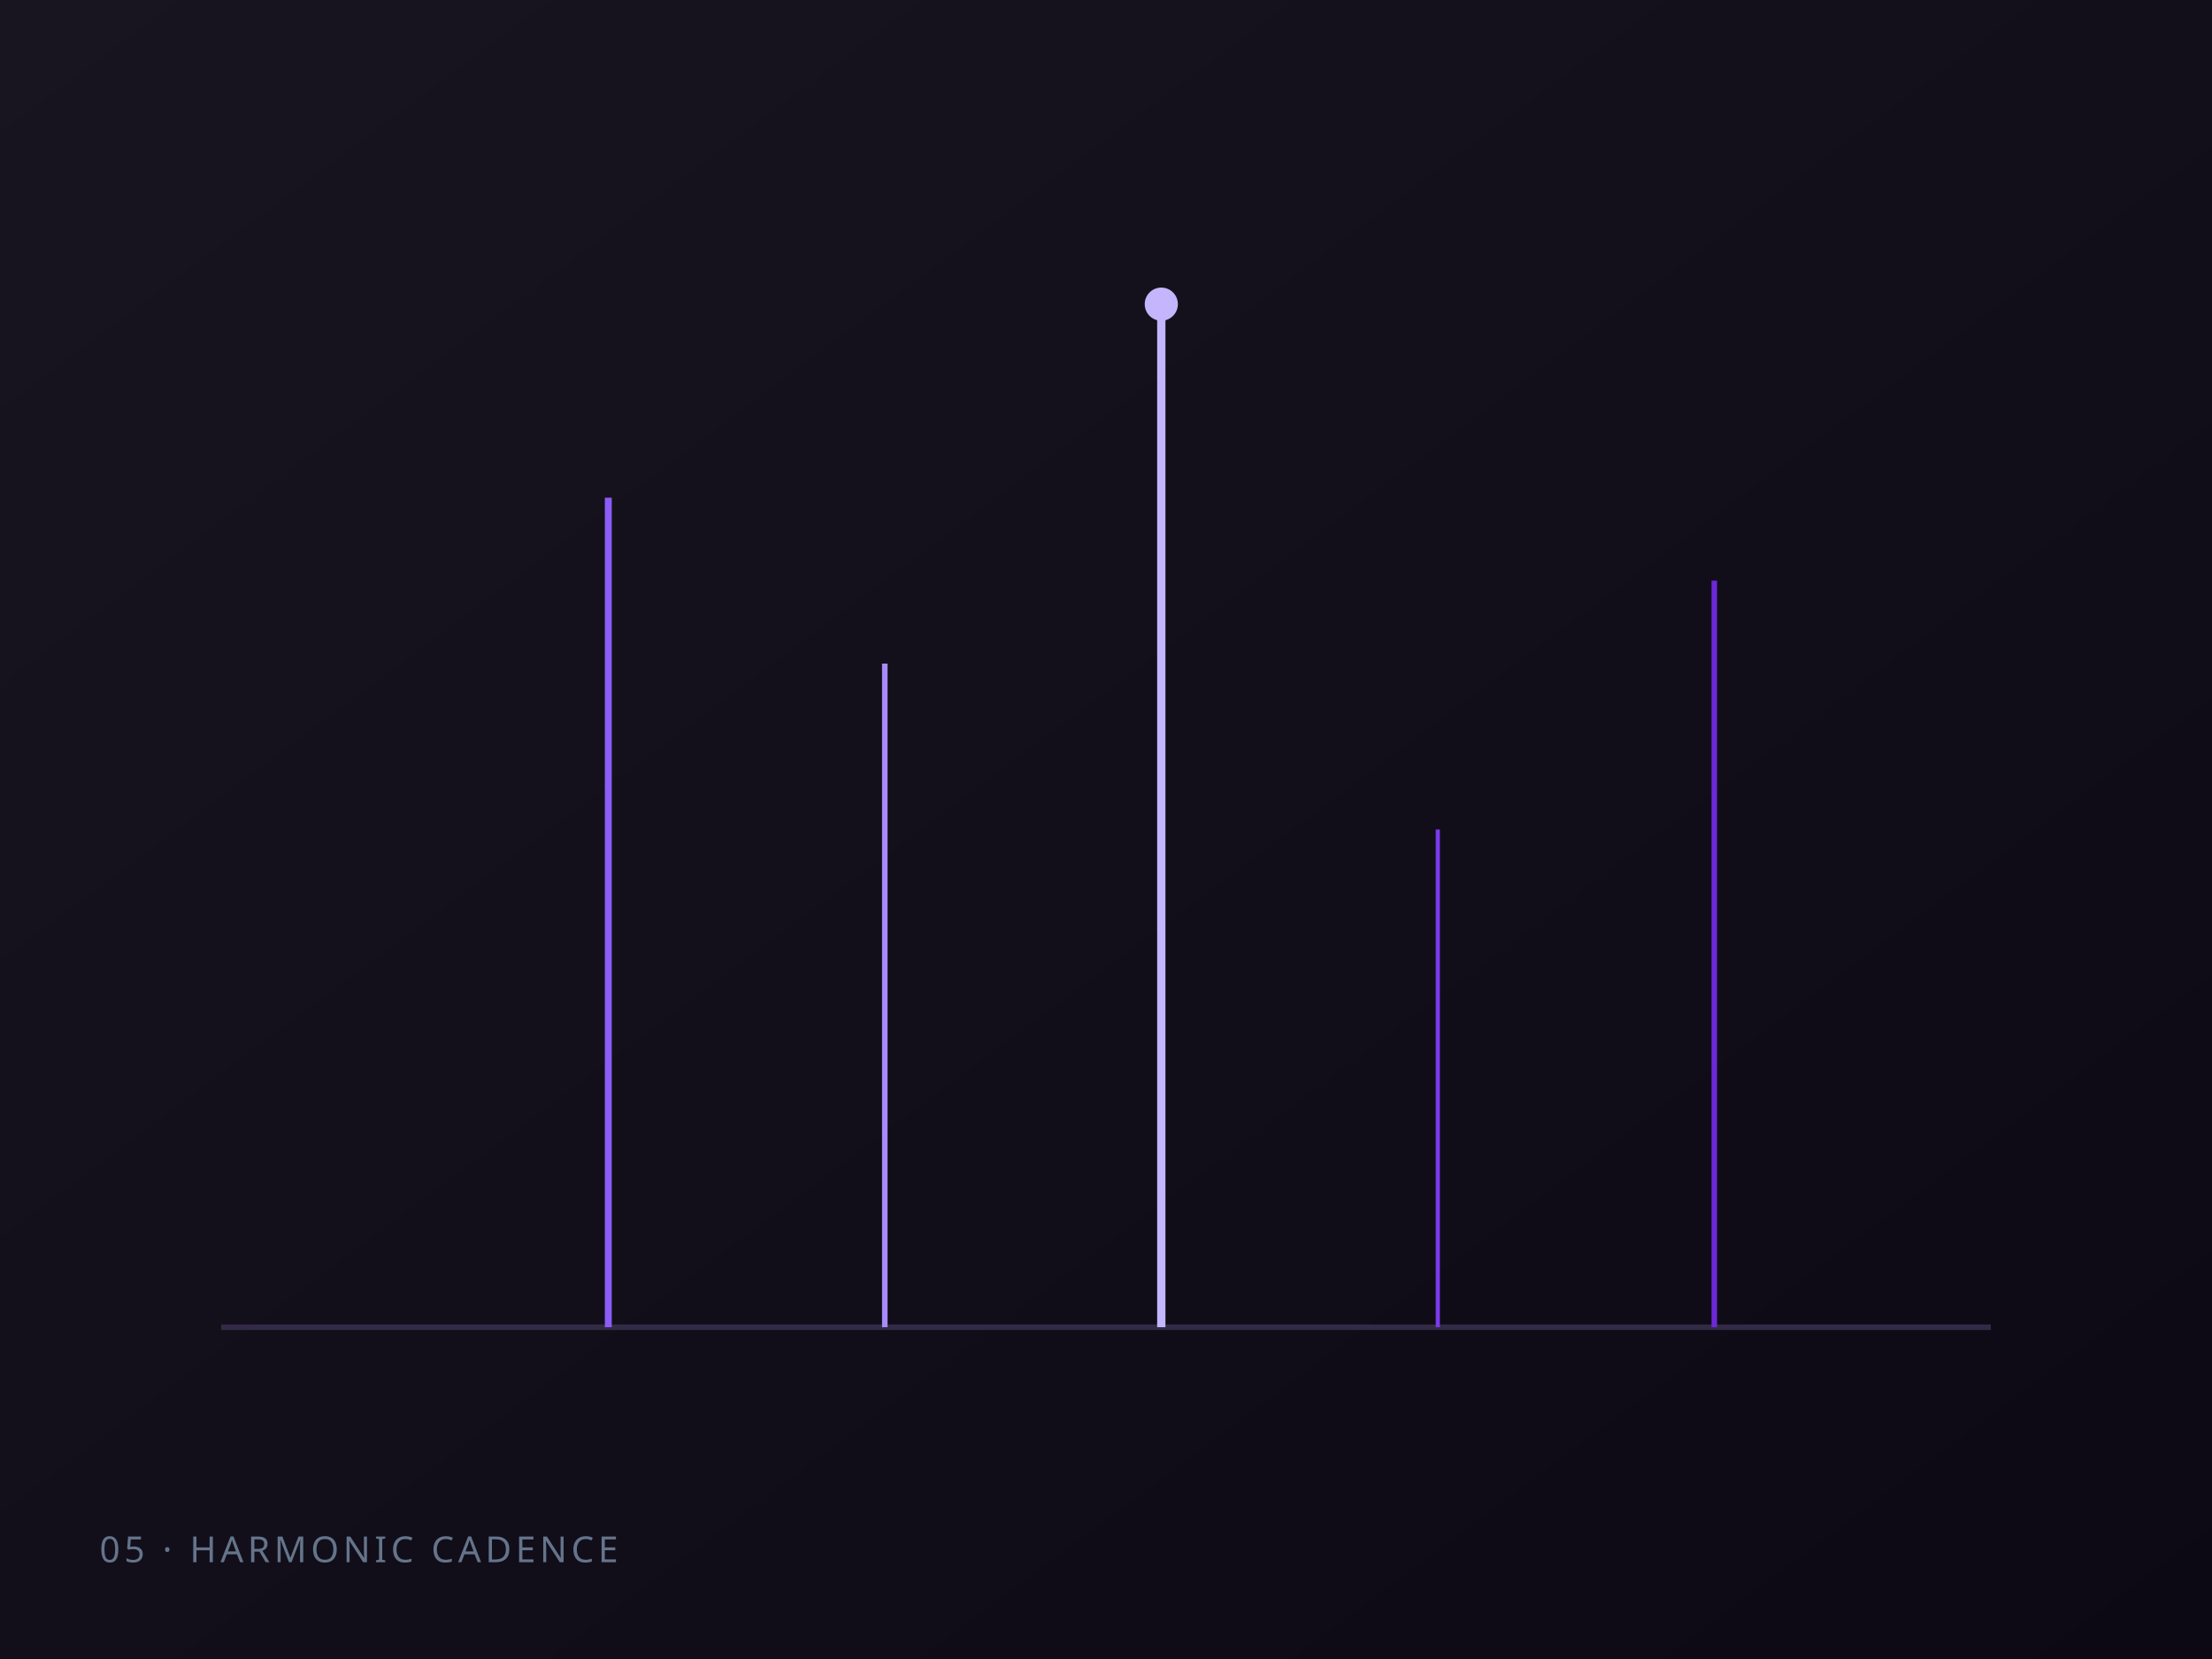
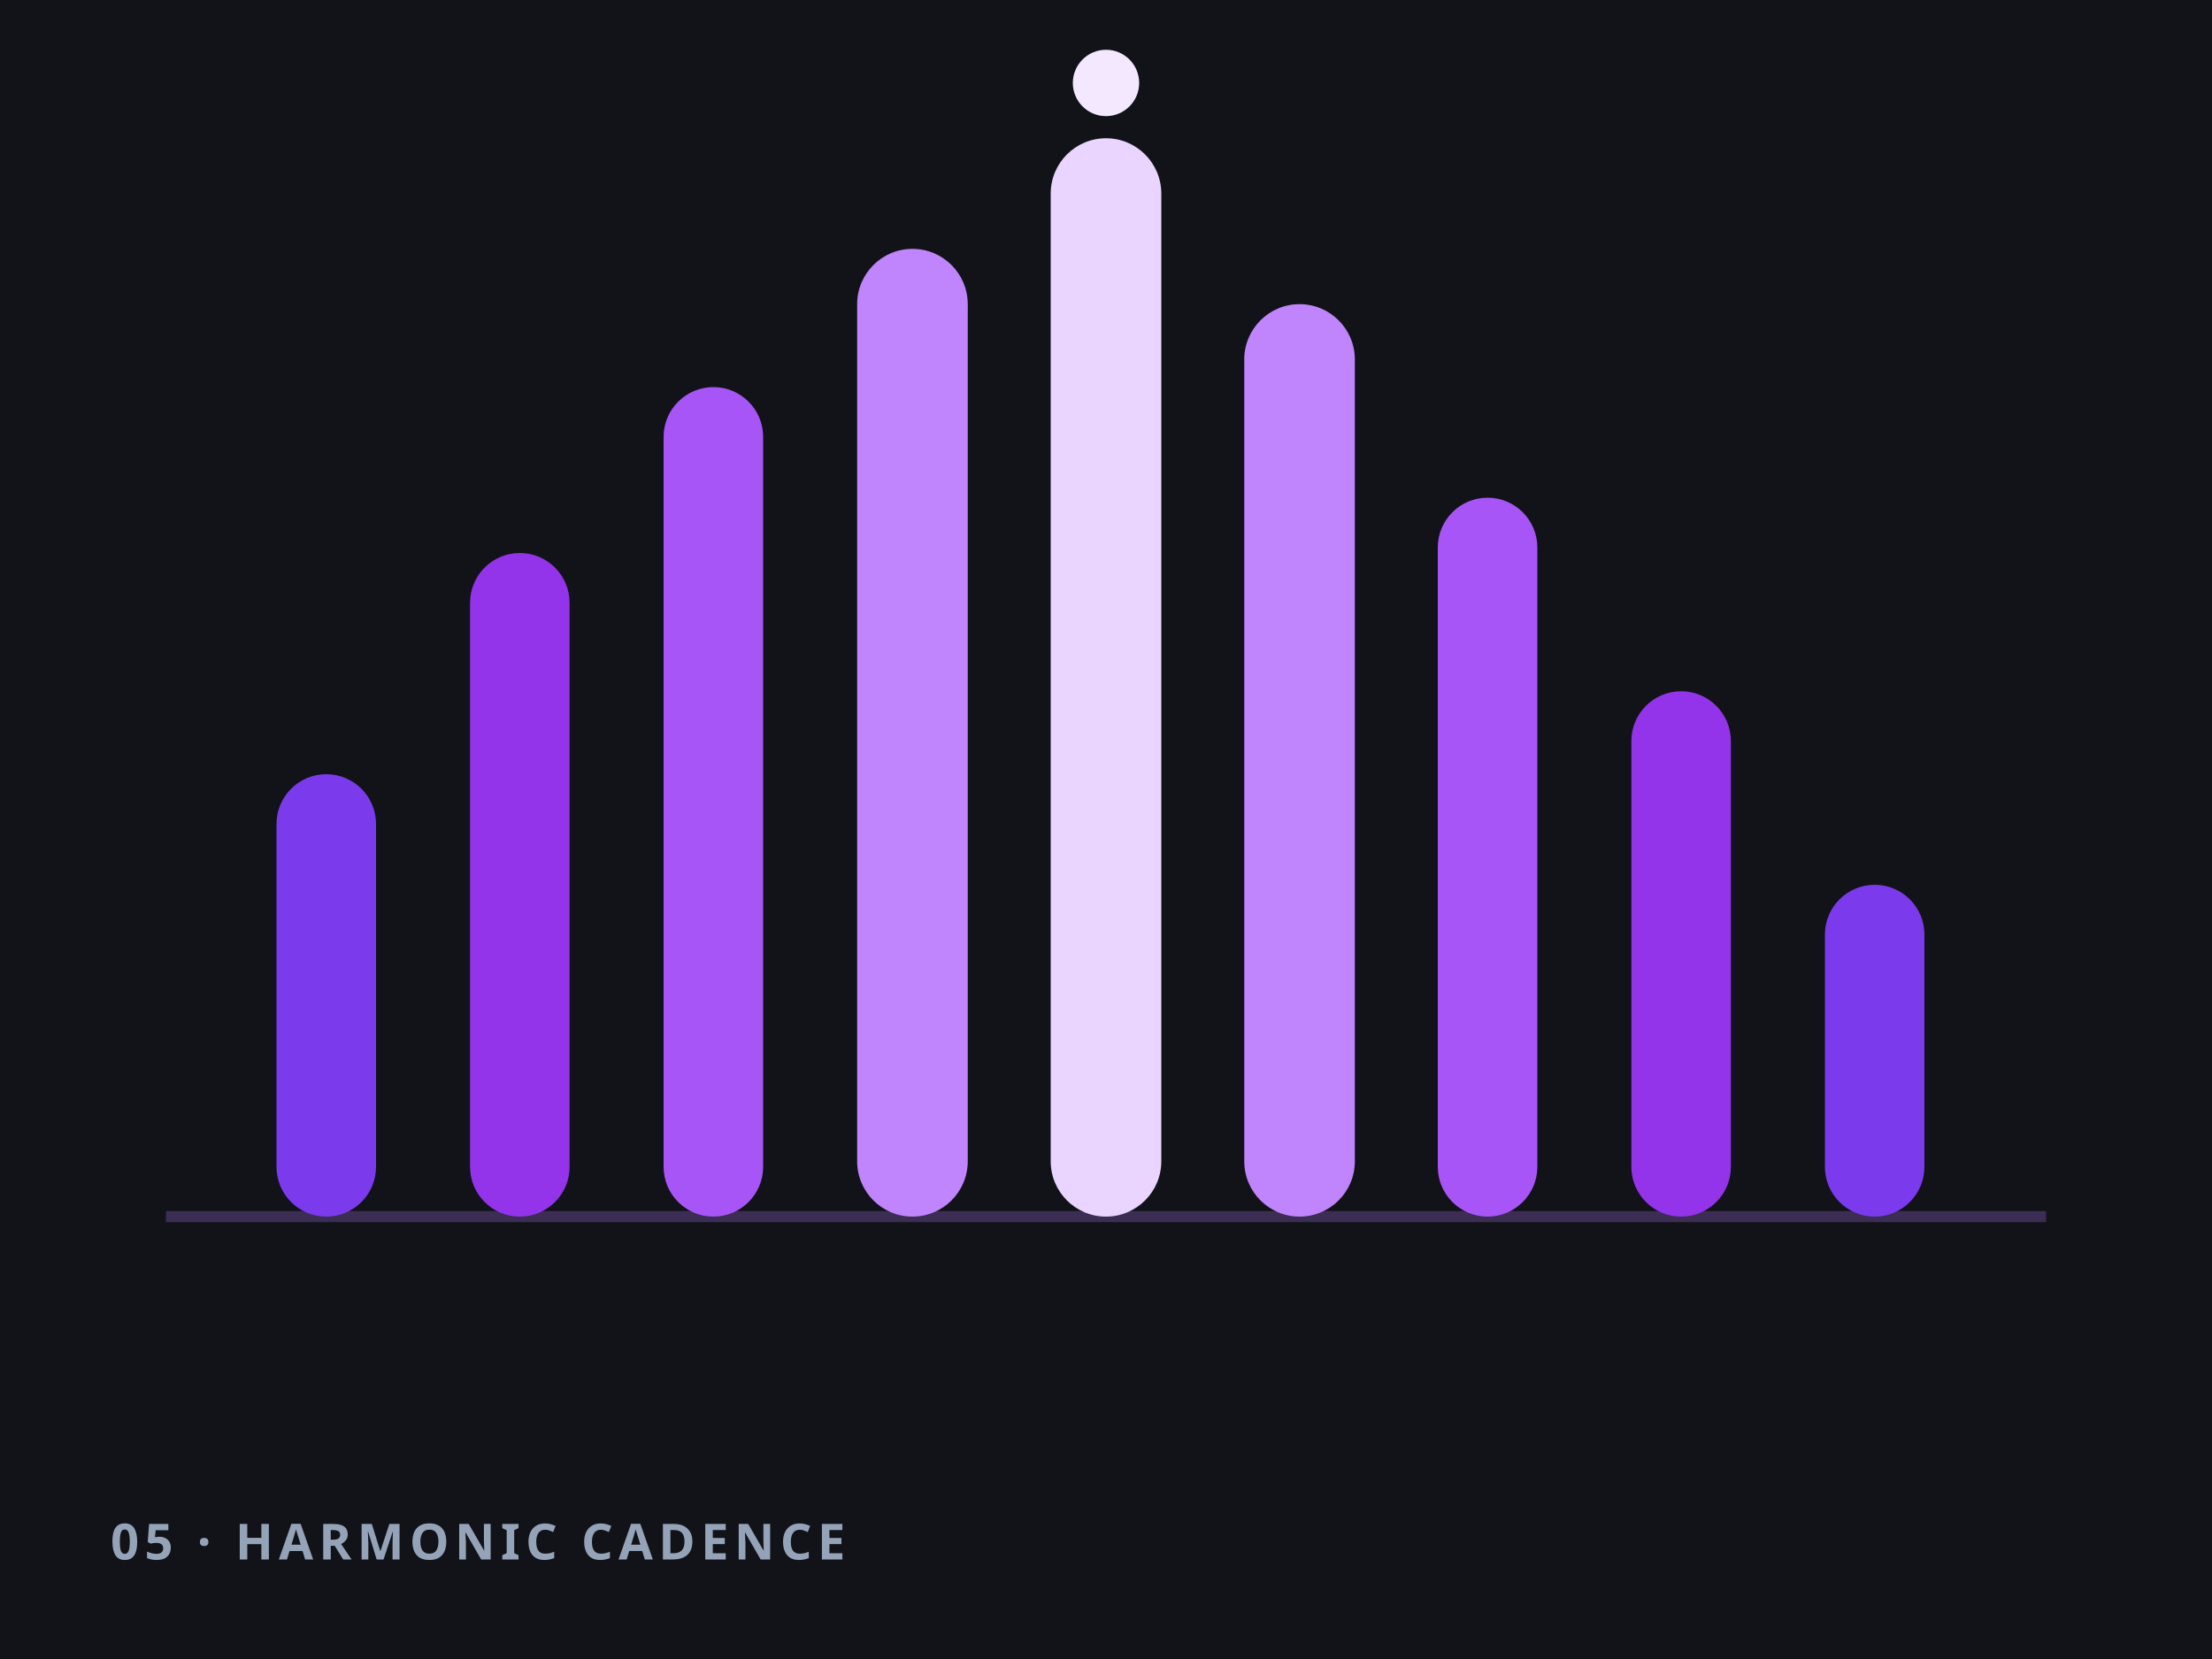
- <svg xmlns="http://www.w3.org/2000/svg" viewBox="0 0 800 600" width="800" height="600">
-   <defs>
-     <linearGradient id="g5" x1="0%" y1="0%" x2="100%" y2="100%">
-       <stop offset="0%" stop-color="#181520" />
-       <stop offset="100%" stop-color="#0c0914" />
-     </linearGradient>
-   </defs>
-   <rect width="800" height="600" fill="url(#g5)" />
-   <line x1="80" y1="480" x2="720" y2="480" stroke="#332a45" stroke-width="2" />
-   <line x1="220" y1="480" x2="220" y2="180" stroke="#8b5cf6" stroke-width="2.5" />
-   <line x1="320" y1="480" x2="320" y2="240" stroke="#a78bfa" stroke-width="2" />
-   <line x1="420" y1="480" x2="420" y2="110" stroke="#c4b5fd" stroke-width="3" />
-   <line x1="520" y1="480" x2="520" y2="300" stroke="#7c3aed" stroke-width="1.5" />
-   <line x1="620" y1="480" x2="620" y2="210" stroke="#6d28d9" stroke-width="2" />
-   <circle cx="420" cy="110" r="6" fill="#c4b5fd" />
-   <text x="36" y="565" font-family="system-ui, sans-serif" font-size="13" font-weight="500" fill="#64748b" letter-spacing="1.5">05 · HARMONIC CADENCE</text>
+ <svg xmlns="http://www.w3.org/2000/svg" viewBox="0 0 400 300" width="400" height="300">
+   <rect width="400" height="300" fill="#111318" />
+   <path d="M 30 220 L 370 220" stroke="#3b2d54" stroke-width="2" />
+   <rect x="50" y="140" width="18" height="80" rx="9" fill="#7c3aed" />
+   <rect x="85" y="100" width="18" height="120" rx="9" fill="#9333ea" />
+   <rect x="120" y="70" width="18" height="150" rx="9" fill="#a855f7" />
+   <rect x="155" y="45" width="20" height="175" rx="10" fill="#c084fc" />
+   <rect x="190" y="25" width="20" height="195" rx="10" fill="#e9d5ff" />
+   <rect x="225" y="55" width="20" height="165" rx="10" fill="#c084fc" />
+   <rect x="260" y="90" width="18" height="130" rx="9" fill="#a855f7" />
+   <rect x="295" y="125" width="18" height="95" rx="9" fill="#9333ea" />
+   <rect x="330" y="160" width="18" height="60" rx="9" fill="#7c3aed" />
+   <circle cx="200" cy="15" r="6" fill="#f3e8ff" />
+   <text x="20" y="282" font-family="system-ui, sans-serif" font-size="9" font-weight="600" fill="#94a3b8" letter-spacing="1">05 · HARMONIC CADENCE</text>
</svg>
